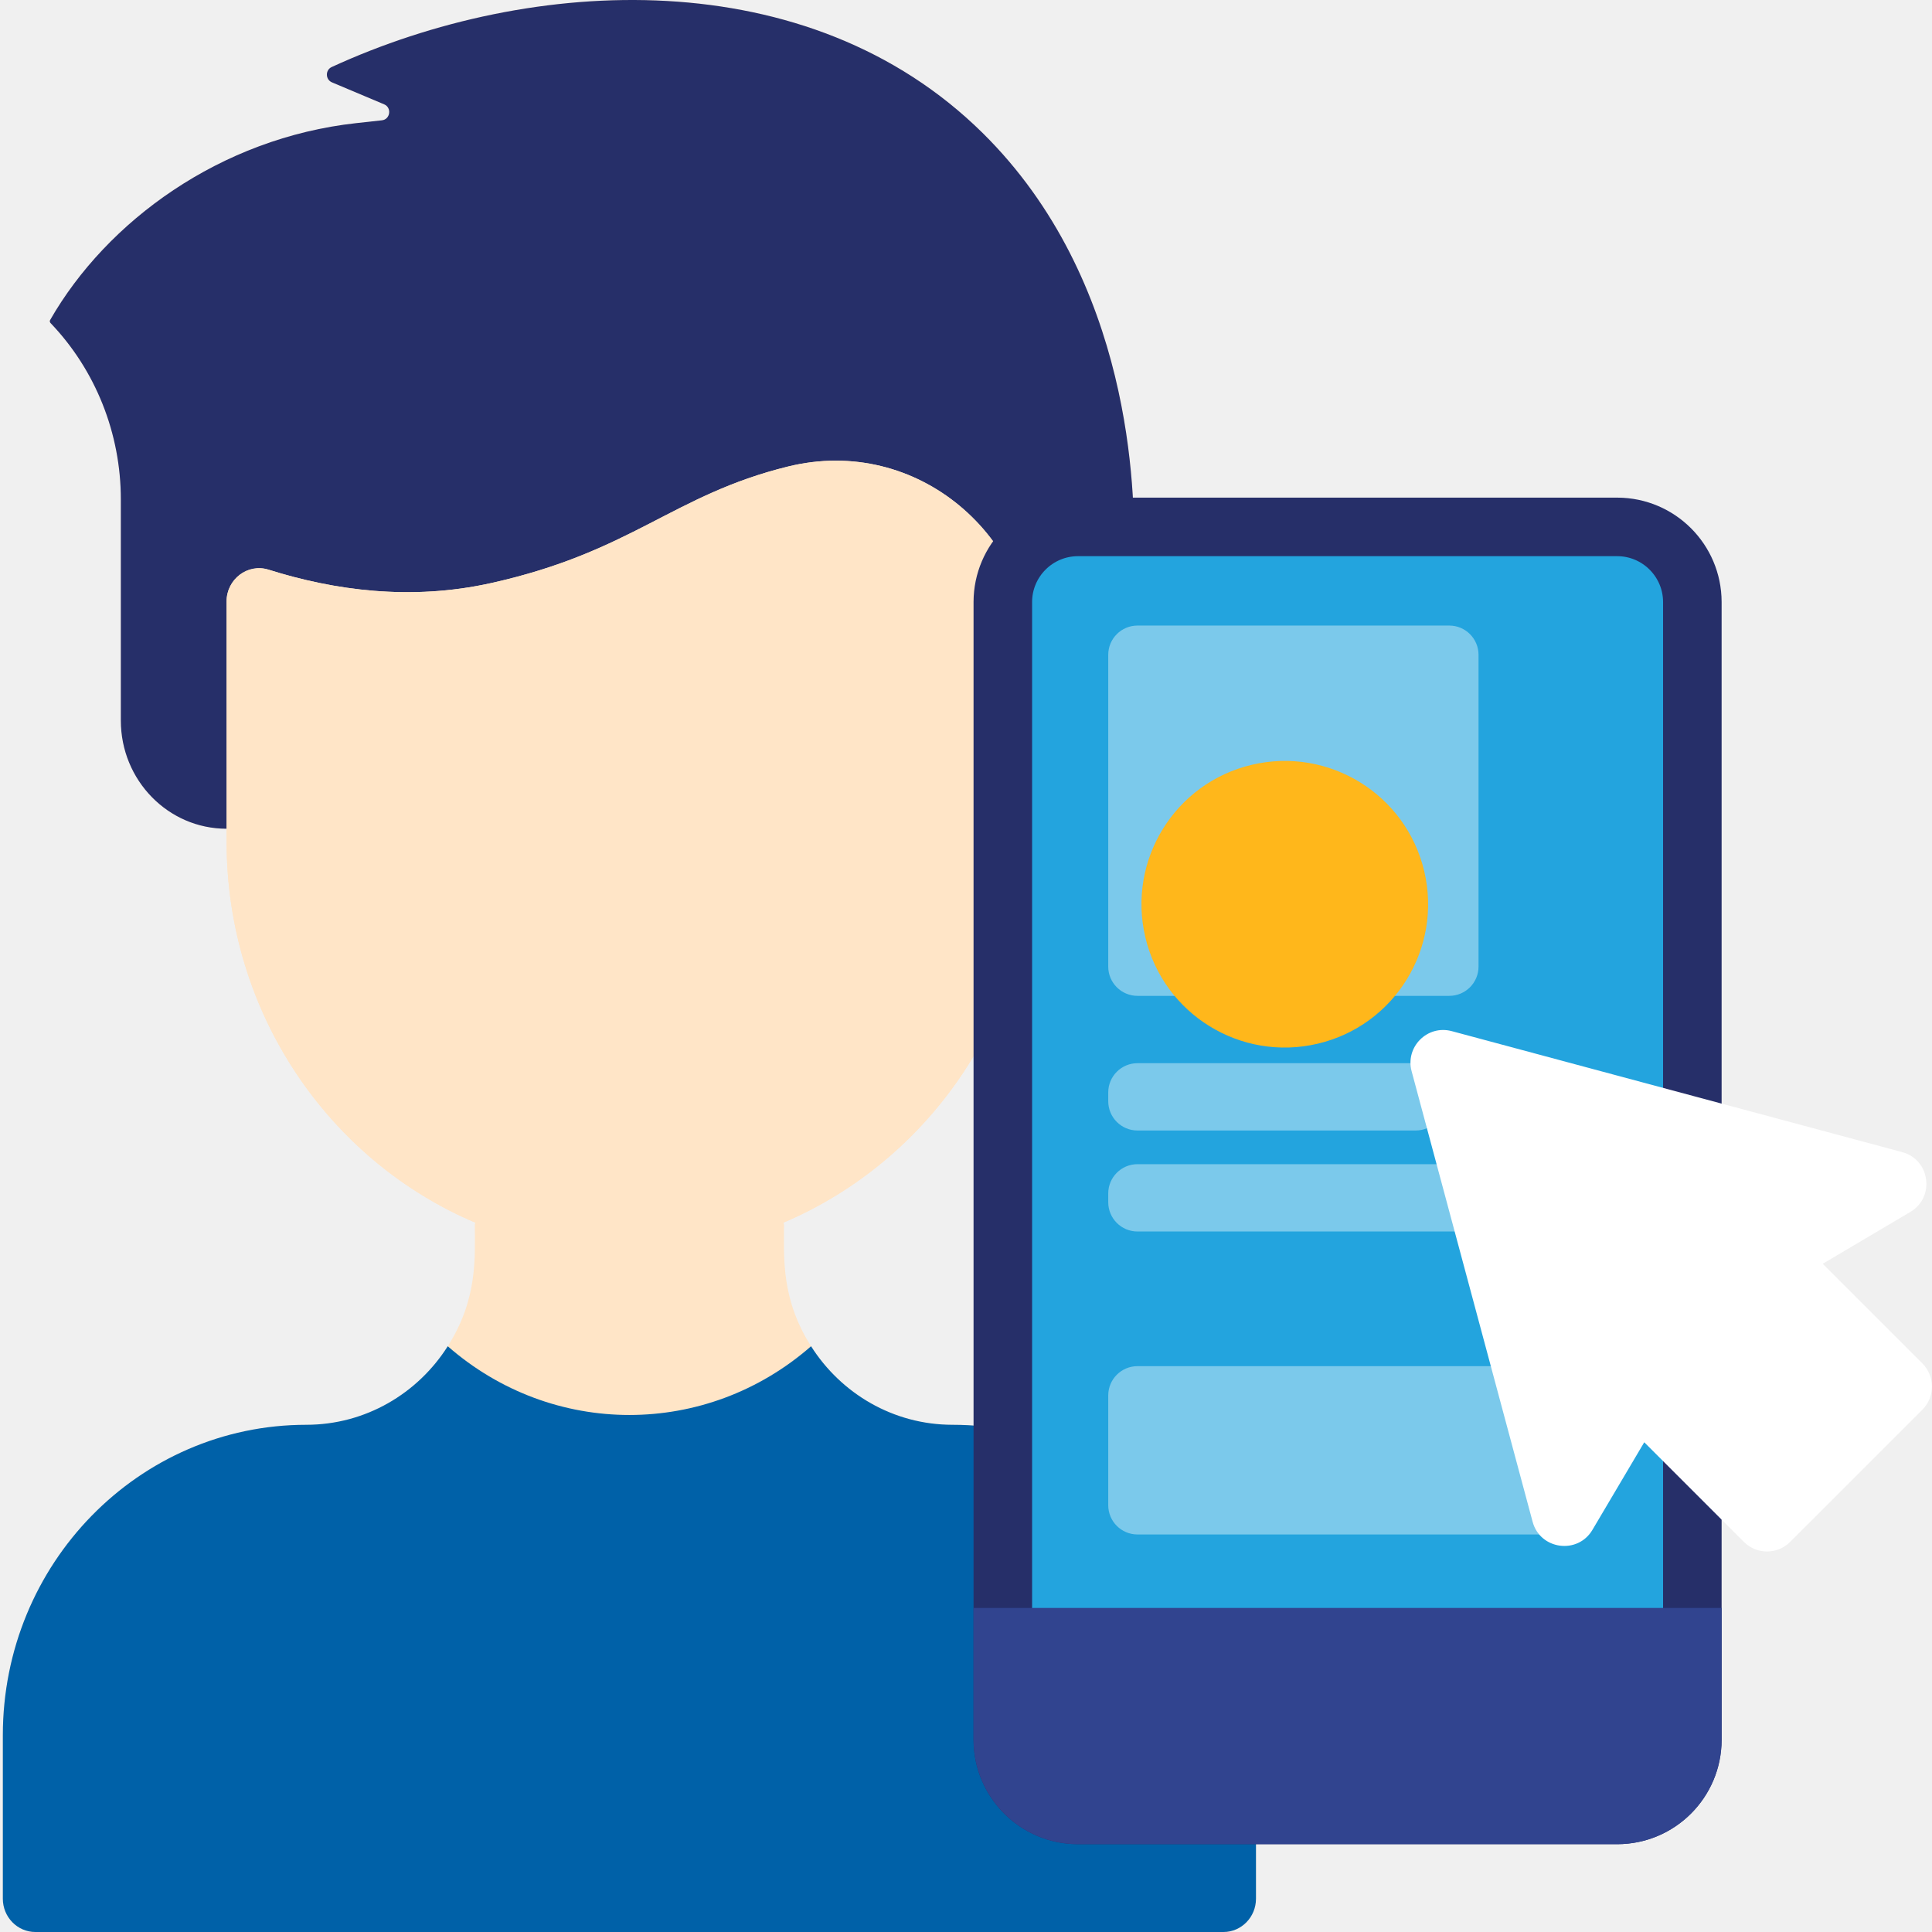
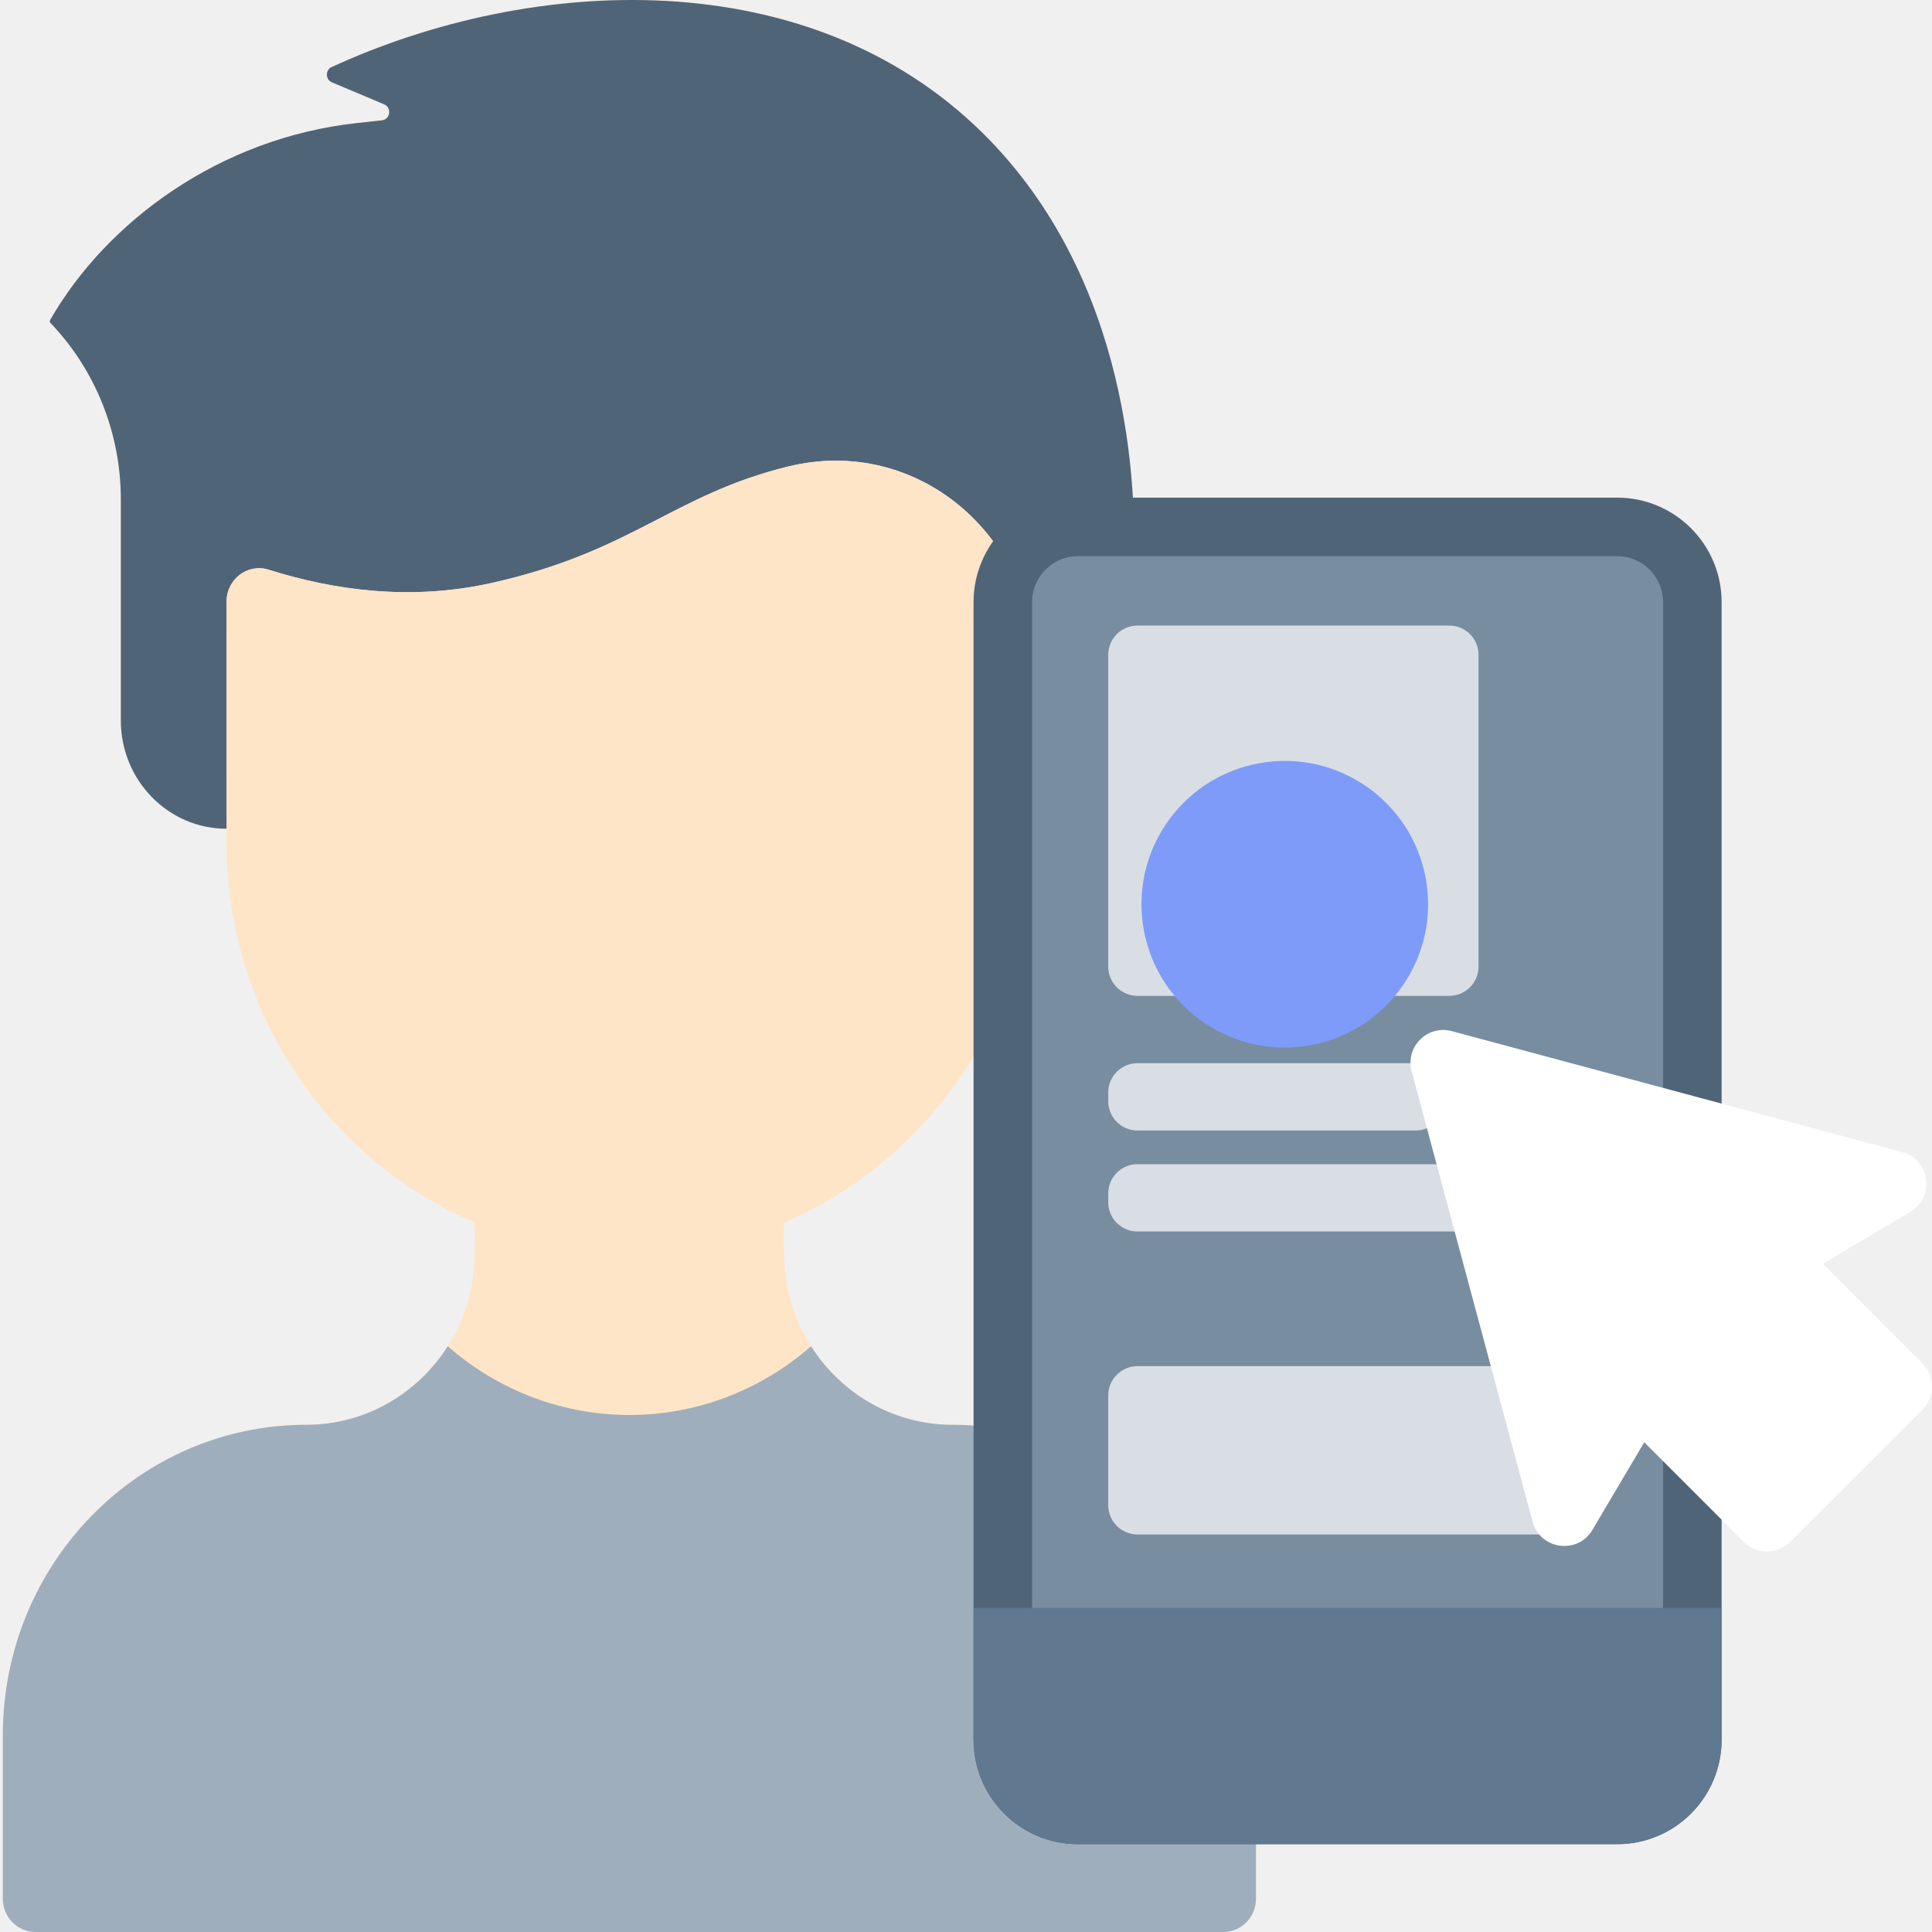
<svg xmlns="http://www.w3.org/2000/svg" width="66" height="66" viewBox="0 0 66 66" fill="none">
  <path d="M0.097 59.279V64.862C0.097 65.491 0.594 66 1.209 66H41.794C42.409 66 42.906 65.491 42.906 64.862V59.279C42.906 53.42 38.265 48.674 32.539 48.673C30.515 48.671 28.733 47.606 27.707 45.99C26.677 44.37 26.783 42.961 26.783 41.822L26.762 41.769C31.752 39.656 35.262 34.625 35.262 28.756V28.311C37.243 28.311 38.736 26.708 38.736 24.82V18.91C38.781 16.852 38.689 9.594 33.566 4.541C27.609 -1.335 18.169 -0.854 11.33 2.289C11.108 2.392 11.115 2.717 11.34 2.813L13.123 3.564C13.39 3.676 13.333 4.078 13.047 4.11L12.181 4.205C7.522 4.714 3.645 7.56 1.712 10.932C1.694 10.965 1.699 11.008 1.726 11.036C3.266 12.643 4.128 14.806 4.128 17.059V24.614C4.128 26.652 5.741 28.311 7.741 28.311V28.756C7.741 34.625 11.251 39.656 16.241 41.769L16.22 41.822C16.22 42.928 16.335 44.356 15.296 45.99C14.27 47.606 12.488 48.671 10.464 48.673C4.738 48.674 0.097 53.42 0.097 59.279Z" fill="#FFE5C7" />
-   <path d="M1.713 10.932C1.694 10.964 1.7 11.008 1.727 11.036C3.266 12.643 4.128 14.807 4.128 17.059V24.614C4.128 26.652 5.741 28.311 7.741 28.311C7.741 24.007 7.739 21.758 7.74 20.549C7.741 19.785 8.461 19.237 9.174 19.461C11.415 20.167 14.029 20.53 16.776 19.919C21.61 18.844 22.979 16.906 26.922 15.937C31.328 14.856 35.324 18.309 35.297 22.727C35.288 24.179 35.264 25.994 35.262 28.311C37.243 28.311 38.736 26.709 38.736 24.82V18.91C38.781 16.852 38.689 9.594 33.566 4.541C27.609 -1.335 18.168 -0.854 11.331 2.29C11.108 2.392 11.114 2.718 11.34 2.813L13.123 3.564C13.39 3.676 13.334 4.078 13.047 4.11L12.181 4.205C7.521 4.715 3.645 7.56 1.713 10.932Z" fill="#262F69" />
+   <path d="M1.713 10.932C1.694 10.964 1.7 11.008 1.727 11.036C3.266 12.643 4.128 14.807 4.128 17.059V24.614C4.128 26.652 5.741 28.311 7.741 28.311C7.741 24.007 7.739 21.758 7.74 20.549C7.741 19.785 8.461 19.237 9.174 19.461C11.415 20.167 14.029 20.53 16.776 19.919C21.61 18.844 22.979 16.906 26.922 15.937C31.328 14.856 35.324 18.309 35.297 22.727C35.288 24.179 35.264 25.994 35.262 28.311C37.243 28.311 38.736 26.709 38.736 24.82V18.91C38.781 16.852 38.689 9.594 33.566 4.541C27.609 -1.335 18.168 -0.854 11.331 2.29C11.108 2.392 11.114 2.718 11.34 2.813L13.123 3.564C13.39 3.676 13.334 4.078 13.047 4.11L12.181 4.205C7.521 4.715 3.645 7.56 1.713 10.932Z" fill="#506478" />
  <path d="M9.174 19.461C8.461 19.237 7.741 19.785 7.74 20.548C7.739 21.799 7.742 24.162 7.742 28.756C7.742 34.625 11.251 39.656 16.241 41.769C25.264 45.602 35.262 38.793 35.262 28.756C35.262 26.16 35.288 24.316 35.297 22.727C35.325 18.309 31.328 14.856 26.922 15.937C22.979 16.906 21.61 18.844 16.776 19.919C14.029 20.53 11.415 20.167 9.174 19.461Z" fill="#FFE5C7" />
-   <path d="M0.097 59.279V64.862C0.097 65.491 0.595 66 1.209 66H41.794C42.408 66 42.906 65.491 42.906 64.862V59.279C42.906 53.42 38.265 48.675 32.539 48.673C30.515 48.672 28.733 47.606 27.707 45.99C24.128 49.12 18.877 49.121 15.296 45.99C14.27 47.606 12.488 48.672 10.463 48.673C4.738 48.675 0.097 53.42 0.097 59.279Z" fill="#0061A8" />
-   <path d="M55.249 62H36.821C36.821 62 36.82 62 36.82 62C35.407 61.996 34.262 60.85 34.258 59.438V20.562C34.262 19.149 35.407 18.004 36.82 18H55.251C56.663 18.004 57.809 19.149 57.813 20.562V59.438C57.808 60.852 56.663 61.996 55.251 62C55.25 62 55.25 62 55.249 62Z" fill="#23A4DE" stroke="#262F69" stroke-width="2" />
-   <path d="M55.252 63H36.819C34.855 62.995 33.263 61.403 33.258 59.439V54.929C44.999 54.929 48.364 54.929 58.813 54.929V59.44C58.807 61.404 57.216 62.995 55.252 63Z" fill="#31448F" />
-   <rect x="37.859" y="21.37" width="12.65" height="12.65" rx="1" fill="#7BC9EB" />
-   <rect x="37.859" y="46.67" width="16.1" height="5.75" rx="1" fill="#7BC9EB" />
-   <rect x="37.859" y="36.32" width="11.5" height="2.3" rx="1" fill="#7BC9EB" />
-   <rect x="37.859" y="39.77" width="16.1" height="2.3" rx="1" fill="#7BC9EB" />
+   <path d="M0.097 59.279V64.862C0.097 65.491 0.595 66 1.209 66H41.794C42.408 66 42.906 65.491 42.906 64.862V59.279C42.906 53.42 38.265 48.675 32.539 48.673C30.515 48.672 28.733 47.606 27.707 45.99C24.128 49.12 18.877 49.121 15.296 45.99C14.27 47.606 12.488 48.672 10.463 48.673C4.738 48.675 0.097 53.42 0.097 59.279Z" fill="#9faebc" />
+   <path d="M55.249 62H36.821C36.821 62 36.82 62 36.82 62C35.407 61.996 34.262 60.85 34.258 59.438V20.562C34.262 19.149 35.407 18.004 36.82 18H55.251C56.663 18.004 57.809 19.149 57.813 20.562V59.438C57.808 60.852 56.663 61.996 55.251 62C55.25 62 55.25 62 55.249 62Z" fill="#798da1" stroke="#506478" stroke-width="2" />
+   <path d="M55.252 63H36.819C34.855 62.995 33.263 61.403 33.258 59.439V54.929C44.999 54.929 48.364 54.929 58.813 54.929V59.44C58.807 61.404 57.216 62.995 55.252 63Z" fill="#607890" />
+   <rect x="37.859" y="21.37" width="12.65" height="12.65" rx="1" fill="#d8dee4" />
+   <rect x="37.859" y="46.67" width="16.1" height="5.75" rx="1" fill="#d8dee4" />
+   <rect x="37.859" y="36.32" width="11.5" height="2.3" rx="1" fill="#d8dee4" />
+   <rect x="37.859" y="39.77" width="16.1" height="2.3" rx="1" fill="#d8dee4" />
  <path d="M65.671 48.158L61.155 52.673C60.721 53.11 60.011 53.112 59.573 52.673L56.17 49.27L54.399 52.264C53.896 53.114 52.611 52.94 52.356 51.984L48.223 36.595C48 35.765 48.761 35.001 49.594 35.225L64.981 39.358C65.936 39.613 66.111 40.897 65.261 41.401L62.267 43.172L65.671 46.576C66.107 47.013 66.107 47.721 65.671 48.158Z" fill="white" />
-   <path d="M45.017 35.654C47.648 35.033 49.276 32.395 48.655 29.764C48.033 27.133 45.395 25.504 42.764 26.126C40.133 26.748 38.504 29.385 39.126 32.017C39.748 34.648 42.385 36.276 45.017 35.654Z" fill="#FFB71B" />
+   <path d="M45.017 35.654C47.648 35.033 49.276 32.395 48.655 29.764C48.033 27.133 45.395 25.504 42.764 26.126C40.133 26.748 38.504 29.385 39.126 32.017C39.748 34.648 42.385 36.276 45.017 35.654Z" fill="#7e9bfa" />
</svg>
